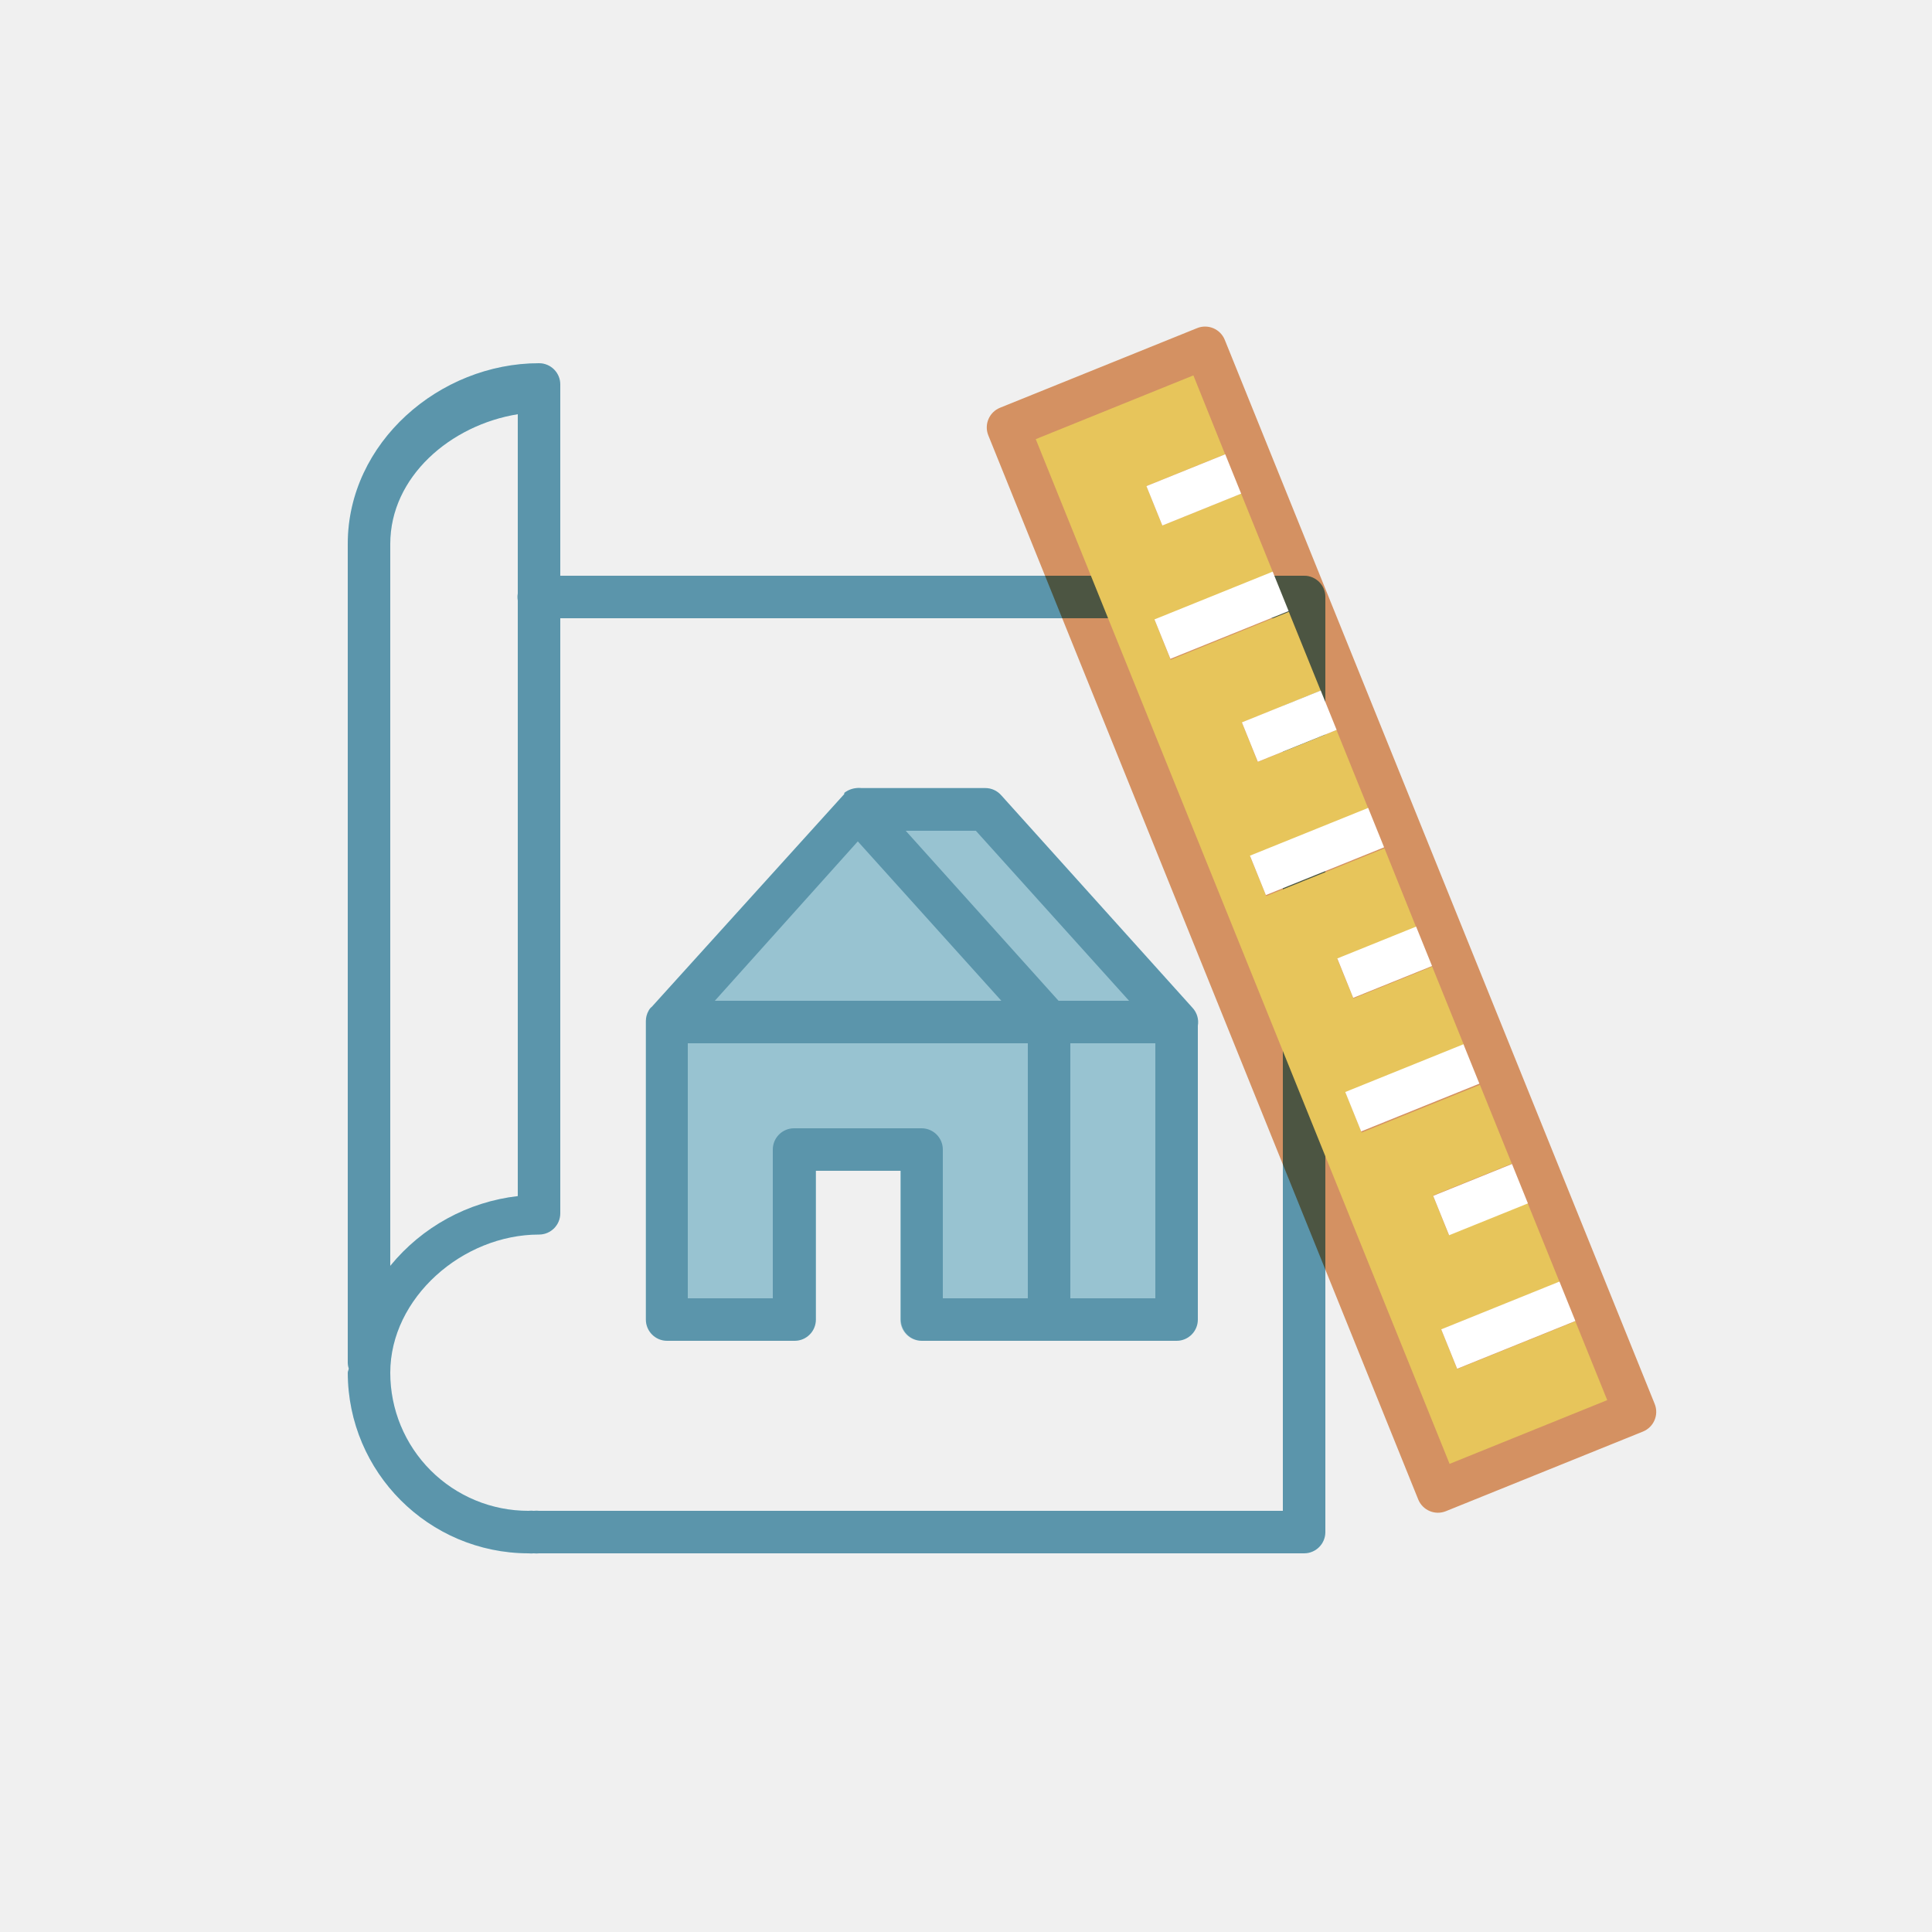
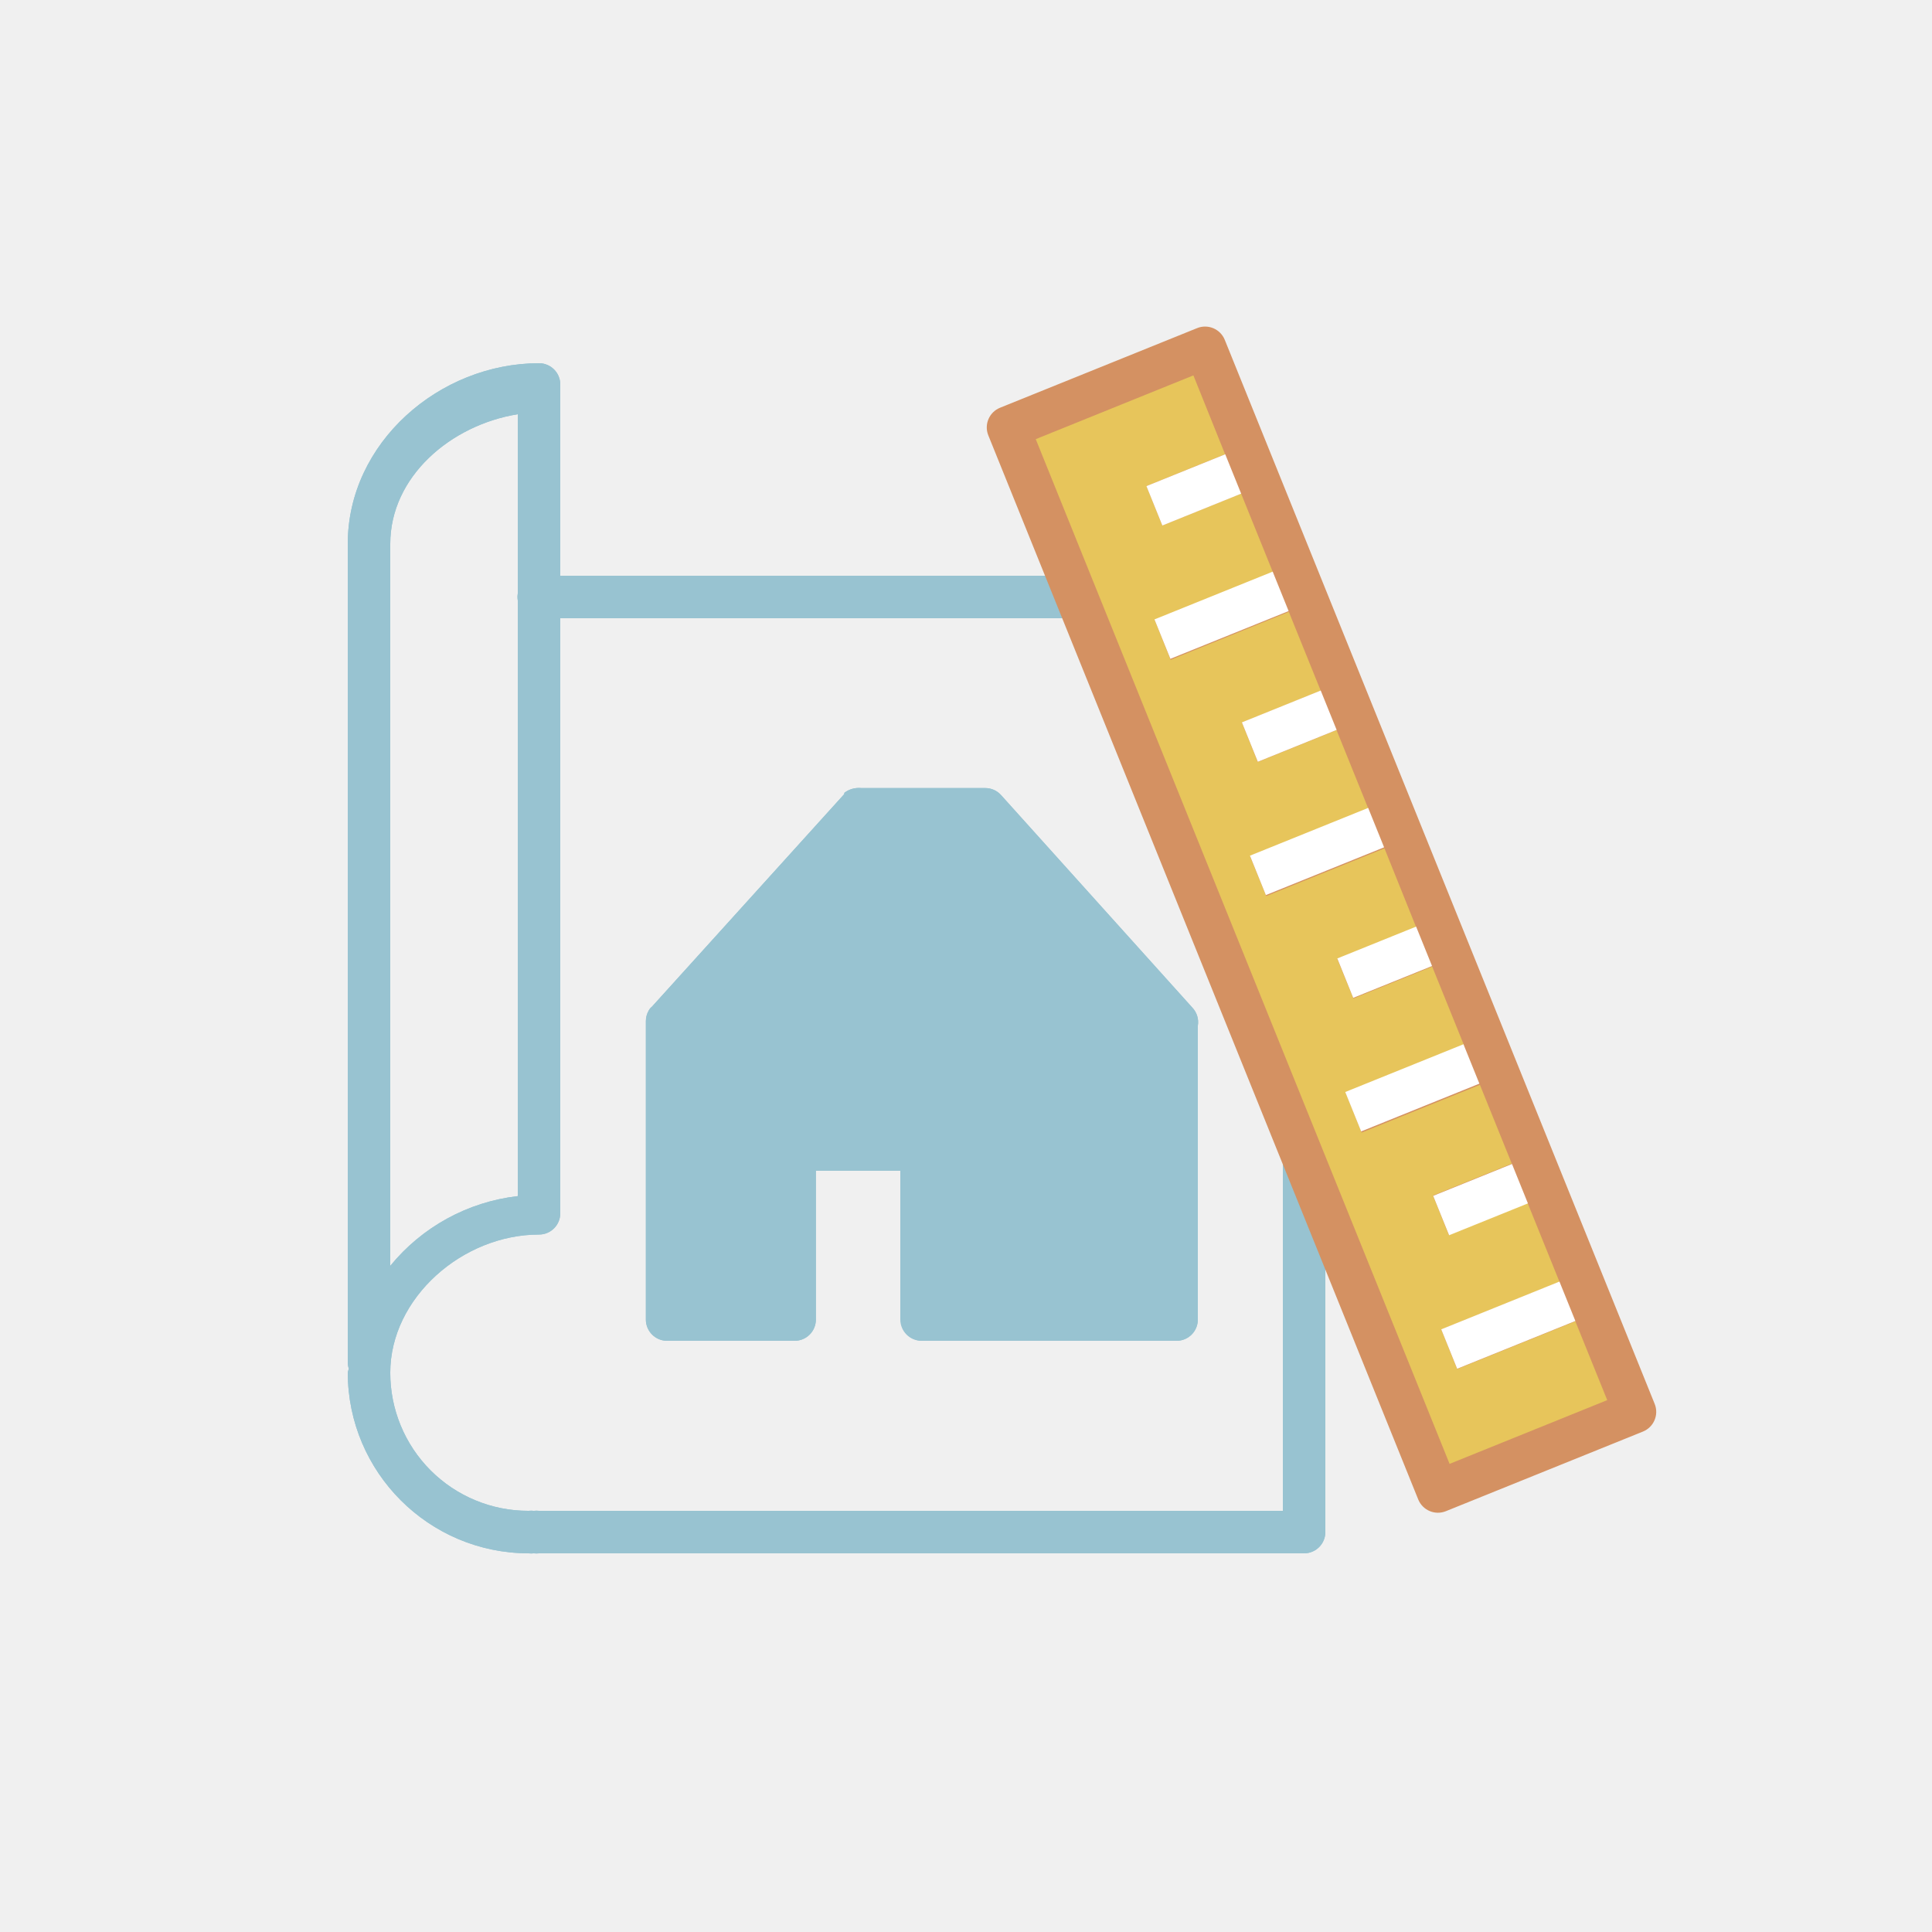
<svg xmlns="http://www.w3.org/2000/svg" viewBox="0 0 100 100">
-   <defs>
-     <style>.cls-1{isolation:isolate;}.cls-2{fill:#98c3d1;}.cls-2,.cls-3{mix-blend-mode:multiply;}.cls-3{fill:#d49162;}.cls-4{fill:#e7c55b;}.cls-5{fill:#fff;}</style>
-   </defs>
-   <g class="cls-1">
-     <g id="Layer_1" data-name="Layer 1">
-       <path class="cls-2" d="M46.6,60.6v7.7a1.1,1.1,0,0,0,1.1,1.1H60.9A1.1,1.1,0,0,0,62,68.3V53.09a1.09,1.09,0,0,0-.28-.93l-9.9-11a1.09,1.09,0,0,0-.82-.37l-6.41,0a1.14,1.14,0,0,0-.26,0,1.2,1.2,0,0,0-.63.25l0,0,0,0,0,0,0,0,0,.06L33.74,52.11a.58.58,0,0,0-.16.19l0,0a1.09,1.09,0,0,0-.15.56V68.3a1.1,1.1,0,0,0,1.1,1.1h6.6a1.1,1.1,0,0,0,1.1-1.1V60.6h4.4" />
-       <path class="cls-2" d="M27.9,18.8c-5.15,0-9.9,4.11-9.9,9.35V70.48a1,1,0,0,0,.05.35c0,.08-.05.14-.05.22a9.37,9.37,0,0,0,9.35,9.35,1.33,1.33,0,0,0,.28,0,1.24,1.24,0,0,0,.27,0H67.5a1.1,1.1,0,0,0,1.1-1.1V30.9a1.1,1.1,0,0,0-1.1-1.1H29V19.9A1.1,1.1,0,0,0,27.9,18.8Zm-1.1,2.64v9.28a1.09,1.09,0,0,0,0,.36V61.91a10,10,0,0,0-6.6,3.61V28.15C20.2,24.68,23.32,22,26.8,21.44ZM29,32H66.4V78.2H27.9a1.24,1.24,0,0,0-.27,0,1.33,1.33,0,0,0-.28,0,7.14,7.14,0,0,1-7.15-7.15c0-3.87,3.74-7.15,7.7-7.15A1.1,1.1,0,0,0,29,62.8Zm22,8.79-6.41,0a1.14,1.14,0,0,0-.26,0,1.2,1.2,0,0,0-.63.25l0,0,0,0,0,0,0,0,0,.06L33.74,52.11a.58.58,0,0,0-.16.19l0,0a1.09,1.09,0,0,0-.15.56V68.3a1.1,1.1,0,0,0,1.1,1.1h6.6a1.1,1.1,0,0,0,1.1-1.1V60.6h4.4v7.7a1.1,1.1,0,0,0,1.1,1.1H60.9A1.1,1.1,0,0,0,62,68.3V53.09a1.09,1.09,0,0,0-.28-.93l-9.9-11A1.09,1.09,0,0,0,51,40.79ZM50.51,43l7.93,8.8H54.79L46.88,43Zm-6.11.55,7.43,8.25H37ZM35.6,54H53.2V67.2H48.8V59.5a1.1,1.1,0,0,0-1.1-1.1H41.1A1.1,1.1,0,0,0,40,59.5v7.7H35.6Zm19.8,0h4.4V67.2H55.4Z" />
-       <path class="cls-2" d="M27.9,18.8c-5.15,0-9.9,4.11-9.9,9.35V70.48a1,1,0,0,0,.05.35c0,.08-.05.14-.05.22a9.37,9.37,0,0,0,9.35,9.35,1.33,1.33,0,0,0,.28,0,1.24,1.24,0,0,0,.27,0H67.5a1.1,1.1,0,0,0,1.1-1.1V30.9a1.1,1.1,0,0,0-1.1-1.1H29V19.9A1.1,1.1,0,0,0,27.9,18.8Zm-1.1,2.64v9.28a1.09,1.09,0,0,0,0,.36V61.91a10,10,0,0,0-6.6,3.61V28.15C20.2,24.68,23.32,22,26.8,21.44ZM29,32H66.4V78.2H27.9a1.24,1.24,0,0,0-.27,0,1.33,1.33,0,0,0-.28,0,7.14,7.14,0,0,1-7.15-7.15c0-3.87,3.74-7.15,7.7-7.15A1.1,1.1,0,0,0,29,62.8Z" />
-       <rect class="cls-3" x="61.8" y="16.8" width="13.2" height="61.6" rx="1.1" ry="1.1" transform="translate(-12.85 29.09) rotate(-22)" />
-       <polygon class="cls-4" points="53.61 22.73 61.77 19.43 63.41 23.51 59.34 25.16 60.16 27.2 64.24 25.55 65.89 29.63 59.77 32.1 60.59 34.15 66.71 31.67 68.36 35.75 64.28 37.4 65.1 39.44 69.18 37.79 70.83 41.87 64.71 44.34 65.54 46.38 71.66 43.91 73.3 47.99 69.22 49.64 70.05 51.68 74.13 50.03 75.78 54.11 69.66 56.58 70.48 58.62 76.6 56.15 78.25 60.23 74.17 61.88 74.99 63.92 79.07 62.27 80.72 66.35 74.6 68.82 75.42 70.86 81.54 68.39 83.19 72.47 75.03 75.77 53.61 22.73" />
-       <rect class="cls-5" x="59.59" y="24.26" width="4.4" height="2.2" transform="translate(-5 24.99) rotate(-22)" />
-       <rect class="cls-5" x="59.93" y="30.75" width="6.6" height="2.2" transform="translate(-7.33 26) rotate(-22)" />
-       <rect class="cls-5" x="64.53" y="36.49" width="4.4" height="2.2" transform="translate(-9.22 27.73) rotate(-22)" />
-       <rect class="cls-5" x="64.87" y="42.98" width="6.6" height="2.2" transform="translate(-11.55 28.74) rotate(-22)" />
-       <rect class="cls-5" x="69.47" y="48.71" width="4.4" height="2.2" transform="translate(-13.44 30.47) rotate(-22)" />
-       <rect class="cls-5" x="69.8" y="55.21" width="6.6" height="2.2" transform="translate(-15.77 31.48) rotate(-22)" />
-       <rect class="cls-5" x="74.43" y="61" width="4.4" height="2.2" transform="translate(-17.68 33.22) rotate(-22)" />
-       <rect class="cls-5" x="74.77" y="67.49" width="6.6" height="2.2" transform="translate(-20.01 34.24) rotate(-22)" />
-     </g>
+   <path d="m46.6 60.6v7.7a1.1 1.1 0 0 0 1.1 1.1h13.2a1.1 1.1 0 0 0 1.1-1.1v-15.21a1.09 1.09 0 0 0 -.28-.93l-9.9-11a1.09 1.09 0 0 0 -.82-.37h-6.41a1.14 1.14 0 0 0 -.26 0 1.2 1.2 0 0 0 -.63.25v.06l-9.96 11.01a.58.58 0 0 0 -.16.19 1.09 1.09 0 0 0 -.15.56v15.44a1.1 1.1 0 0 0 1.1 1.1h6.6a1.1 1.1 0 0 0 1.1-1.1v-7.7h4.4" fill="#98c3d1" />
+   <path d="m27.9 18.8c-5.15 0-9.9 4.11-9.9 9.35v42.33a1 1 0 0 0 .05.35c0 .08-.05.14-.05.22a9.37 9.37 0 0 0 9.35 9.35 1.33 1.33 0 0 0 .28 0 1.24 1.24 0 0 0 .27 0h39.6a1.1 1.1 0 0 0 1.1-1.1v-48.4a1.1 1.1 0 0 0 -1.1-1.1h-38.5v-9.9a1.1 1.1 0 0 0 -1.1-1.1zm-1.1 2.64v9.28a1.09 1.09 0 0 0 0 .36v30.83a10 10 0 0 0 -6.6 3.61v-37.37c0-3.47 3.12-6.15 6.6-6.71zm2.2 10.56h37.4v46.2h-38.5a1.24 1.24 0 0 0 -.27 0 1.33 1.33 0 0 0 -.28 0 7.14 7.14 0 0 1 -7.15-7.15c0-3.87 3.74-7.15 7.7-7.15a1.1 1.1 0 0 0 1.1-1.1zm22 8.79h-6.41a1.14 1.14 0 0 0 -.26 0 1.2 1.2 0 0 0 -.63.25v.06l-9.96 11.01a.58.58 0 0 0 -.16.19 1.09 1.09 0 0 0 -.15.56v15.44a1.1 1.1 0 0 0 1.1 1.1h6.6a1.1 1.1 0 0 0 1.1-1.1v-7.7h4.4v7.7a1.1 1.1 0 0 0 1.1 1.1h13.17a1.1 1.1 0 0 0 1.1-1.1v-15.21a1.09 1.09 0 0 0 -.28-.93l-9.9-11a1.09 1.09 0 0 0 -.82-.37zm-.49 2.21 7.93 8.8h-3.65l-7.91-8.8zm-6.11.55 7.43 8.25h-14.83zm-8.8 10.45h17.6v13.2h-4.4v-7.7a1.1 1.1 0 0 0 -1.1-1.1h-6.6a1.1 1.1 0 0 0 -1.1 1.1v7.7h-4.4zm19.8 0h4.4v13.2h-4.4z" fill="#98c3d1" />
+   <path d="m27.9 18.8c-5.15 0-9.9 4.11-9.9 9.35v42.33a1 1 0 0 0 .05.35c0 .08-.05.14-.05.22a9.37 9.37 0 0 0 9.35 9.35 1.33 1.33 0 0 0 .28 0 1.24 1.24 0 0 0 .27 0h39.6a1.1 1.1 0 0 0 1.1-1.1v-48.4a1.1 1.1 0 0 0 -1.1-1.1h-38.5v-9.9a1.1 1.1 0 0 0 -1.1-1.1zm-1.1 2.64v9.28a1.09 1.09 0 0 0 0 .36v30.83a10 10 0 0 0 -6.6 3.61v-37.37c0-3.47 3.12-6.15 6.6-6.71zm2.2 10.56h37.4v46.2h-38.5a1.24 1.24 0 0 0 -.27 0 1.33 1.33 0 0 0 -.28 0 7.14 7.14 0 0 1 -7.15-7.15c0-3.87 3.74-7.15 7.7-7.15a1.1 1.1 0 0 0 1.1-1.1z" fill="#98c3d1" />
+   <rect fill="#d49162" height="61.6" rx="1.1" transform="matrix(.9271839 -.3746066 .3746066 .9271839 -12.85 29.09)" width="13.2" x="61.8" y="16.8" />
+   <path d="m53.61 22.73 8.16-3.3 1.64 4.08-4.07 1.65.82 2.04 4.08-1.65 1.65 4.08-6.12 2.47.82 2.05 6.12-2.48 1.65 4.08-4.08 1.65.82 2.04 4.08-1.65 1.65 4.08-6.12 2.47.83 2.04 6.12-2.47 1.64 4.08-4.08 1.65.83 2.04 4.08-1.65 1.65 4.08-6.12 2.47.82 2.04 6.12-2.47 1.65 4.08-4.08 1.65.82 2.04 4.08-1.65 1.65 4.08-6.12 2.47.82 2.04 6.12-2.47 1.65 4.08-8.16 3.3z" fill="#e7c55b" />
+   <g fill="#fff">
+     <path d="m59.59 24.26h4.4v2.2h-4.4z" transform="matrix(.9271839 -.3746066 .3746066 .9271839 -5 24.99)" />
+     <path d="m59.93 30.75h6.6v2.2h-6.6z" transform="matrix(.9271839 -.3746066 .3746066 .9271839 -7.33 26)" />
+     <path d="m64.53 36.49h4.4v2.2h-4.4z" transform="matrix(.9271839 -.3746066 .3746066 .9271839 -9.22 27.73)" />
+     <path d="m64.87 42.98h6.6v2.2h-6.6z" transform="matrix(.9271839 -.3746066 .3746066 .9271839 -11.55 28.74)" />
+     <path d="m69.47 48.71h4.4v2.2h-4.4z" transform="matrix(.9271839 -.3746066 .3746066 .9271839 -13.44 30.47)" />
+     <path d="m69.8 55.21h6.6v2.2h-6.6z" transform="matrix(.9271839 -.3746066 .3746066 .9271839 -15.77 31.48)" />
+     <path d="m74.43 61h4.4v2.2h-4.4z" transform="matrix(.9271839 -.3746066 .3746066 .9271839 -17.68 33.22)" />
+     <path d="m74.77 67.49h6.6v2.2h-6.6z" transform="matrix(.9271839 -.3746066 .3746066 .9271839 -20.01 34.24)" />
  </g>
</svg>
